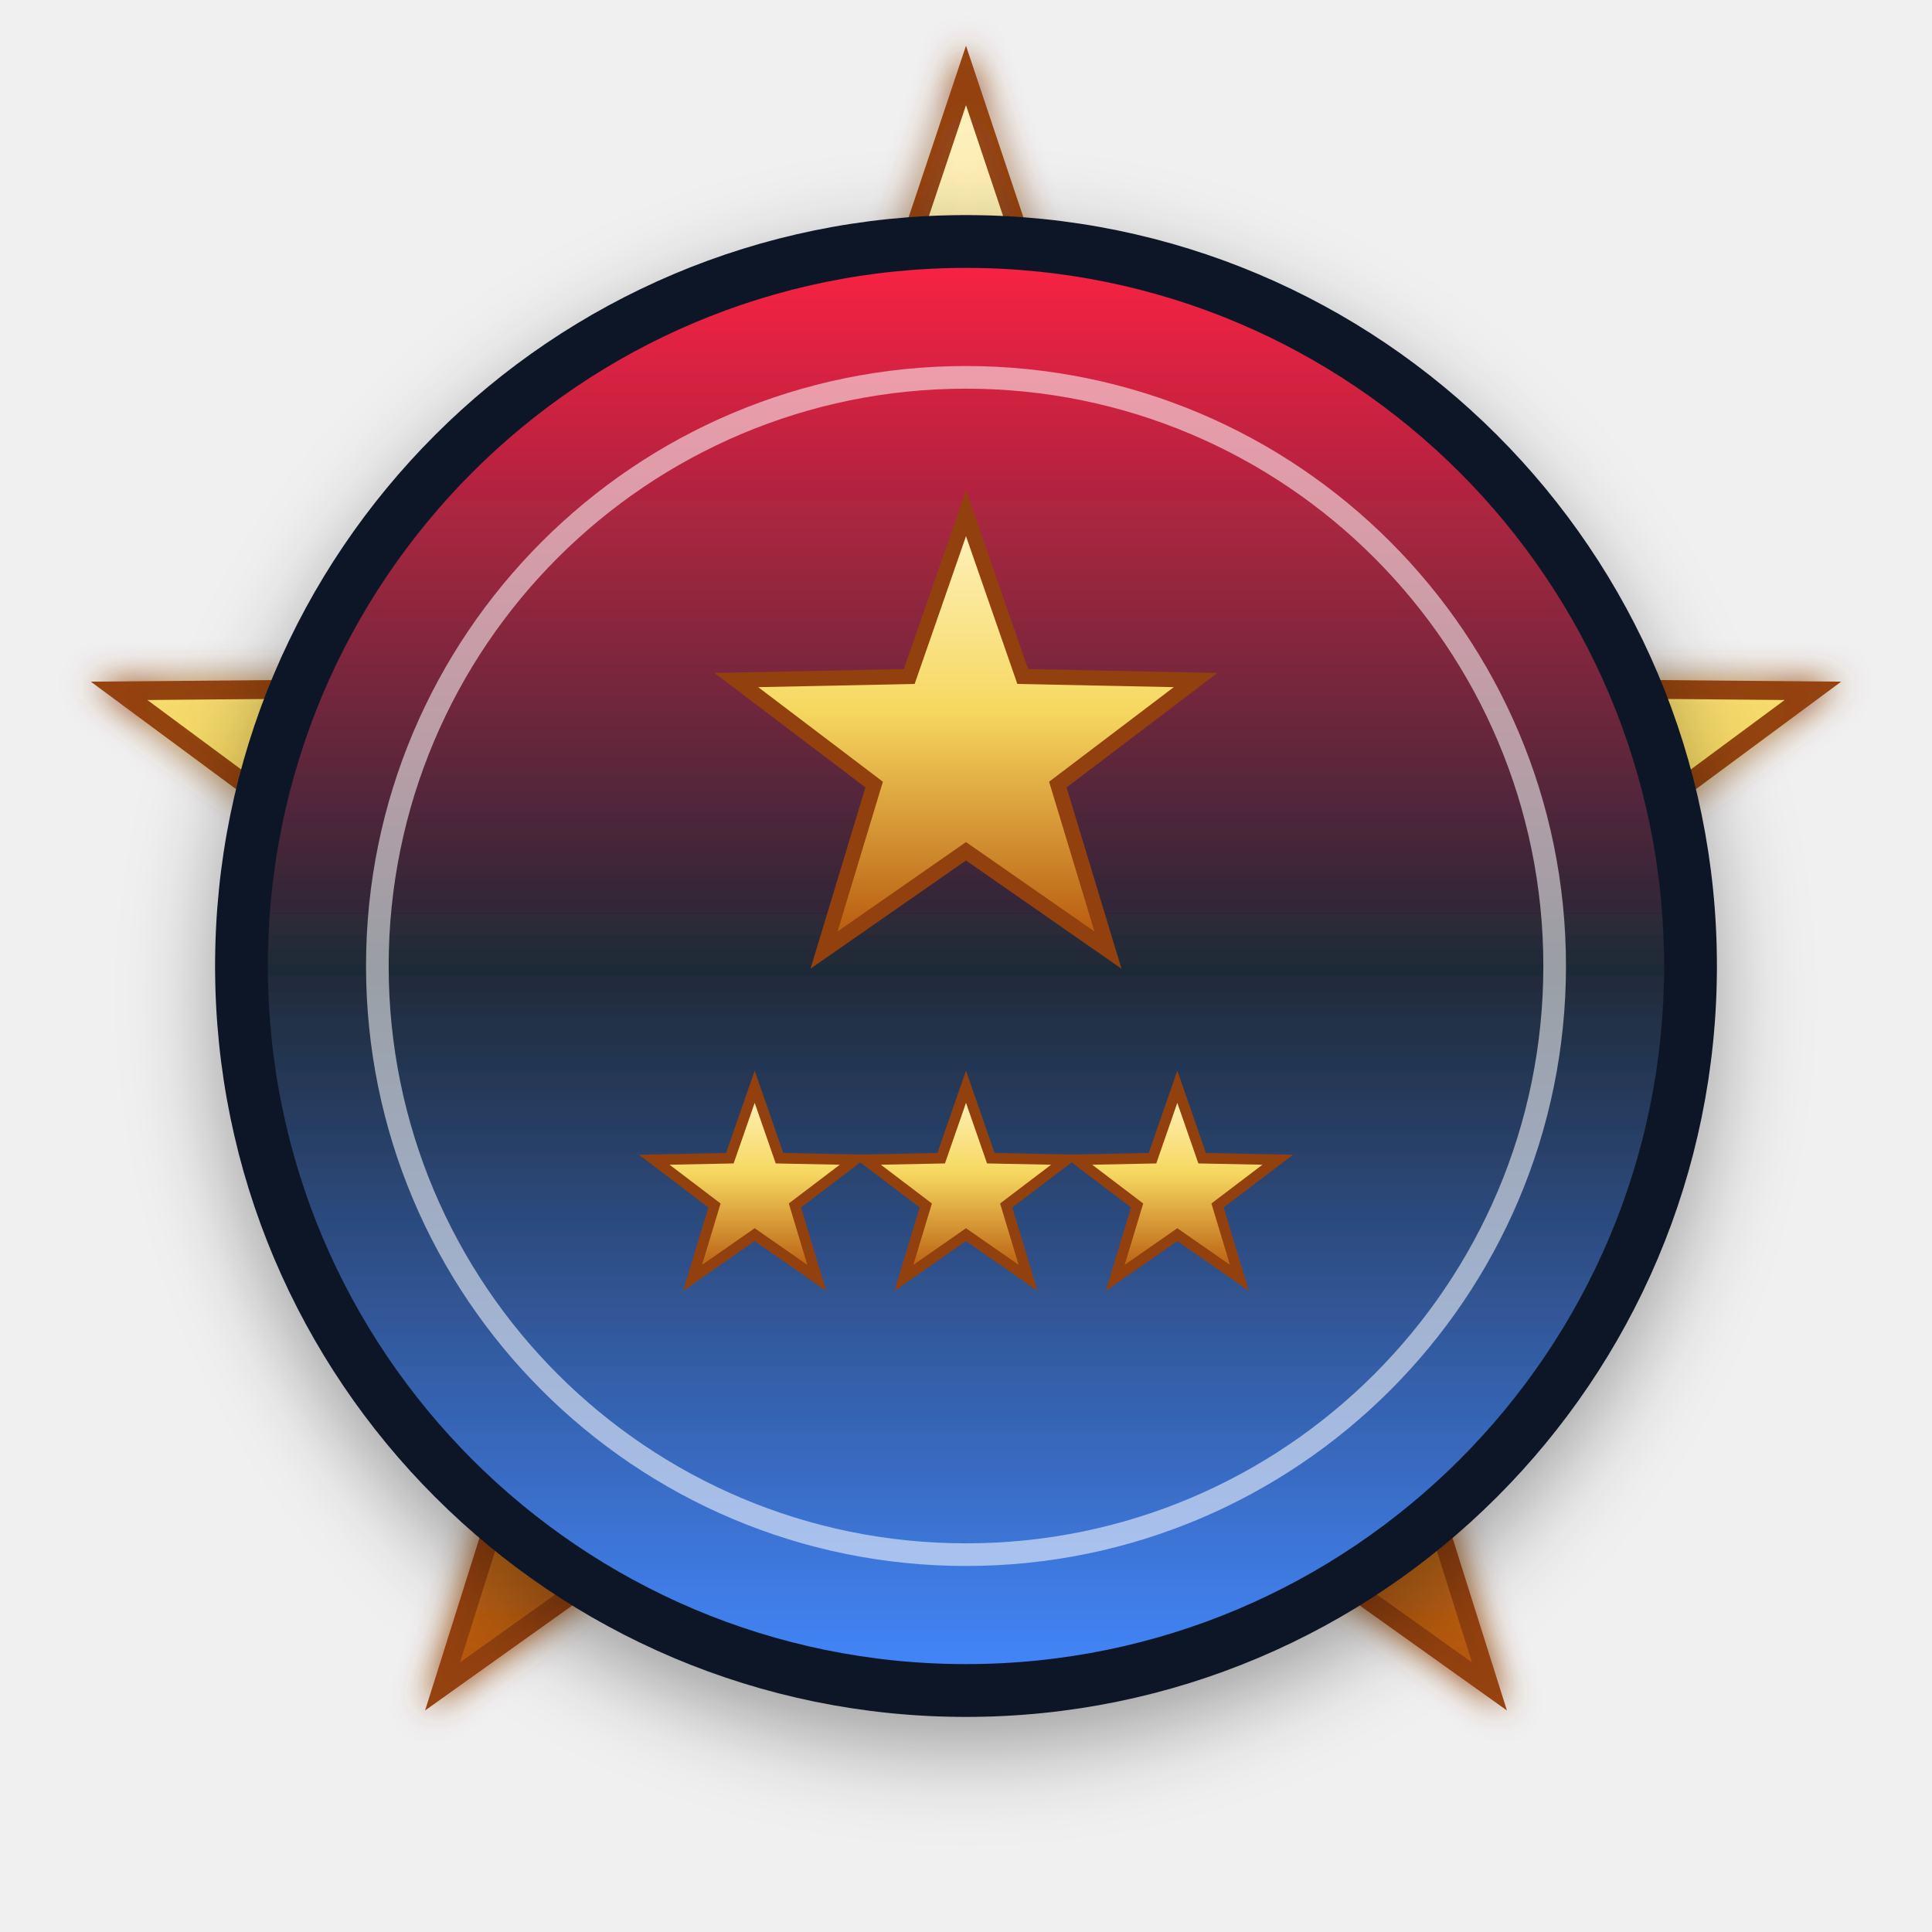
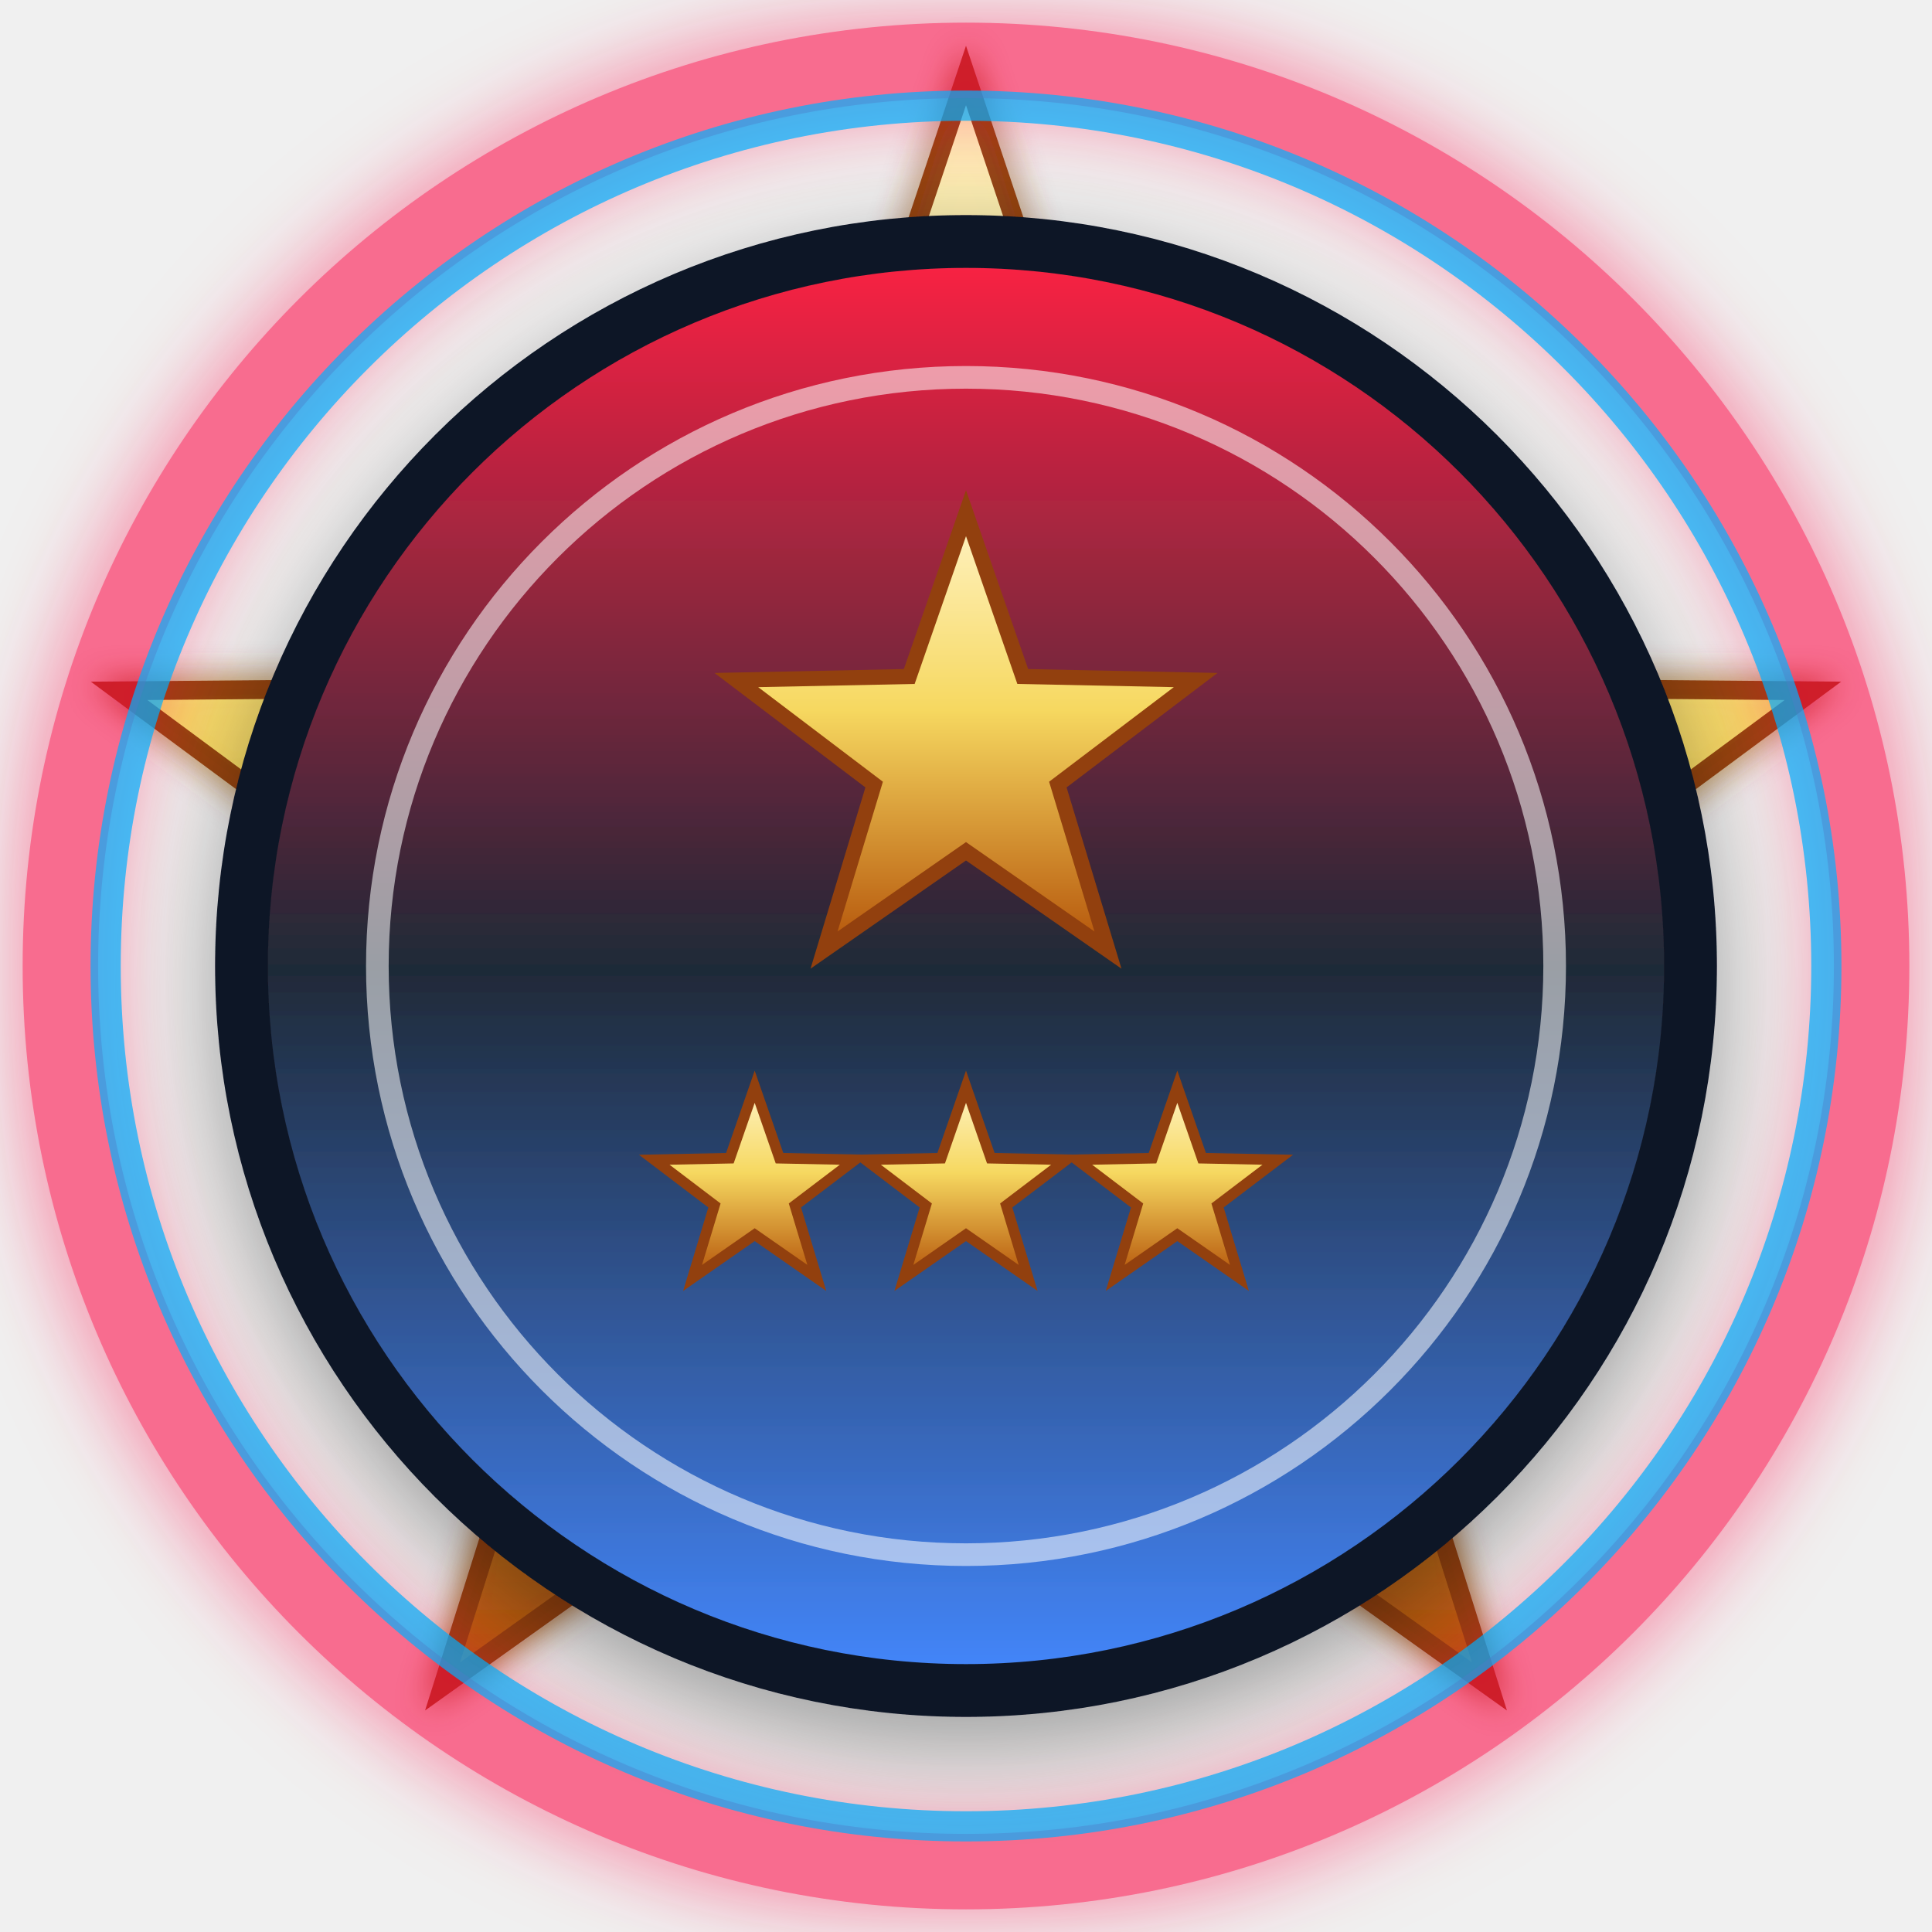
<svg xmlns="http://www.w3.org/2000/svg" width="256" height="256" viewBox="0 0 256 256" role="img" aria-label="PRO VIII badge">
  <defs>
    <linearGradient id="g" x1="0" y1="0" x2="0" y2="1">
      <stop offset="0%" stop-color="#ff2244">
        <animate attributeName="stop-color" values="#ff2244;#22ff66;#4488ff;#ff2244" dur="2.8s" repeatCount="indefinite" />
      </stop>
      <stop offset="50%" stop-color="#1F2937">
        <animate attributeName="stop-color" values="#2a1020;#102a18;#101828;#2a1020" dur="2.8s" repeatCount="indefinite" />
      </stop>
      <stop offset="100%" stop-color="#4488ff">
        <animate attributeName="stop-color" values="#4488ff;#ff2244;#22ff66;#4488ff" dur="2.8s" repeatCount="indefinite" />
      </stop>
    </linearGradient>
+     <filter id="rainbowGlow" x="-60%" y="-60%" width="220%" height="220%">
+       <feGaussianBlur stdDeviation="6" result="blur" />
+       <feMerge>
+         <feMergeNode in="blur" />
+         <feMergeNode in="SourceGraphic" />
+       </feMerge>
+     </filter>
    <linearGradient id="starMetal" x1="0" y1="0" x2="0" y2="1">
      <stop offset="0%" stop-color="#FFF3C4" />
      <stop offset="45%" stop-color="#F6D860" />
      <stop offset="100%" stop-color="#B45309" />
    </linearGradient>
    <filter id="starGlow" x="-30%" y="-30%" width="160%" height="160%">
      <feGaussianBlur stdDeviation="2.2" result="b" />
      <feMerge>
        <feMergeNode in="b" />
        <feMergeNode in="SourceGraphic" />
      </feMerge>
    </filter>
    <linearGradient id="innerStarMetal" x1="0" y1="0" x2="0" y2="1">
      <stop offset="0%" stop-color="#FFF3C4" />
      <stop offset="45%" stop-color="#F6D860" />
      <stop offset="100%" stop-color="#B45309" />
    </linearGradient>
    <filter id="shadow" x="-40%" y="-40%" width="180%" height="180%">
      <feDropShadow dx="0" dy="4" stdDeviation="6" flood-opacity="0.35" />
    </filter>
  </defs>
  <rect width="256" height="256" fill="none" />
  <g filter="url(#starGlow)">
    <g>
      <animateTransform attributeName="transform" type="rotate" values="0 128 128;360 128 128" dur="10s" repeatCount="indefinite" />
      <polygon points="128.00,10.00 155.04,90.79 240.22,91.54 171.75,142.21 197.36,223.46 128.00,174.00 58.64,223.46 84.25,142.21 15.78,91.54 100.96,90.79" fill="url(#starMetal)" stroke="#92400E" stroke-width="2.5" opacity="0.98" />
    </g>
  </g>
+   <circle cx="128" cy="128" r="120" fill="none" stroke="#ff0040" stroke-width="10" opacity="0.55" filter="url(#rainbowGlow)">
+     <animate attributeName="stroke" values="#ff0040;#ff8c00;#ffee00;#00c853;#00b0ff;#7c4dff;#ff0040" dur="3.2s" repeatCount="indefinite" />
+     <animate attributeName="opacity" values="0.35;0.9;0.35" dur="1.1s" repeatCount="indefinite" />
+   </circle>
+   <circle cx="128" cy="128" r="114" fill="none" stroke="#00b0ff" stroke-width="4" opacity="0.7">
+     <animate attributeName="stroke" values="#00b0ff;#7c4dff;#ff0040;#ff8c00;#ffee00;#00c853;#00b0ff" dur="3.2s" repeatCount="indefinite" />
+   </circle>
  <g filter="url(#shadow)">
    <circle cx="128" cy="128" r="96" fill="url(#g)" stroke="#111827" stroke-width="7" />
    <circle cx="128" cy="128" r="78" fill="none" stroke="#FFFFFF" stroke-width="3" opacity="0.55">
      <animate attributeName="stroke" values="#ff6680;#66ff99;#88bbff;#ff6680" dur="2.8s" repeatCount="indefinite" />
    </circle>
  </g>
  <g>
    <polygon points="128.00,68.00 135.52,89.64 158.43,90.11 140.17,103.96 146.81,125.89 128.00,112.80 109.19,125.89 115.83,103.96 97.57,90.11 120.48,89.64" fill="url(#innerStarMetal)" stroke="#92400E" stroke-width="2" />
    <polygon points="100.00,144.00 103.29,153.47 113.31,153.67 105.33,159.73 108.23,169.33 100.00,163.60 91.77,169.33 94.67,159.73 86.69,153.67 96.71,153.47" fill="url(#innerStarMetal)" stroke="#92400E" stroke-width="1.4" />
    <polygon points="128.00,144.00 131.29,153.47 141.31,153.67 133.33,159.73 136.23,169.33 128.00,163.60 119.77,169.33 122.67,159.73 114.69,153.67 124.71,153.47" fill="url(#innerStarMetal)" stroke="#92400E" stroke-width="1.4" />
    <polygon points="156.00,144.00 159.29,153.47 169.31,153.67 161.33,159.73 164.23,169.33 156.00,163.60 147.77,169.33 150.67,159.73 142.69,153.67 152.71,153.47" fill="url(#innerStarMetal)" stroke="#92400E" stroke-width="1.4" />
  </g>
</svg>
